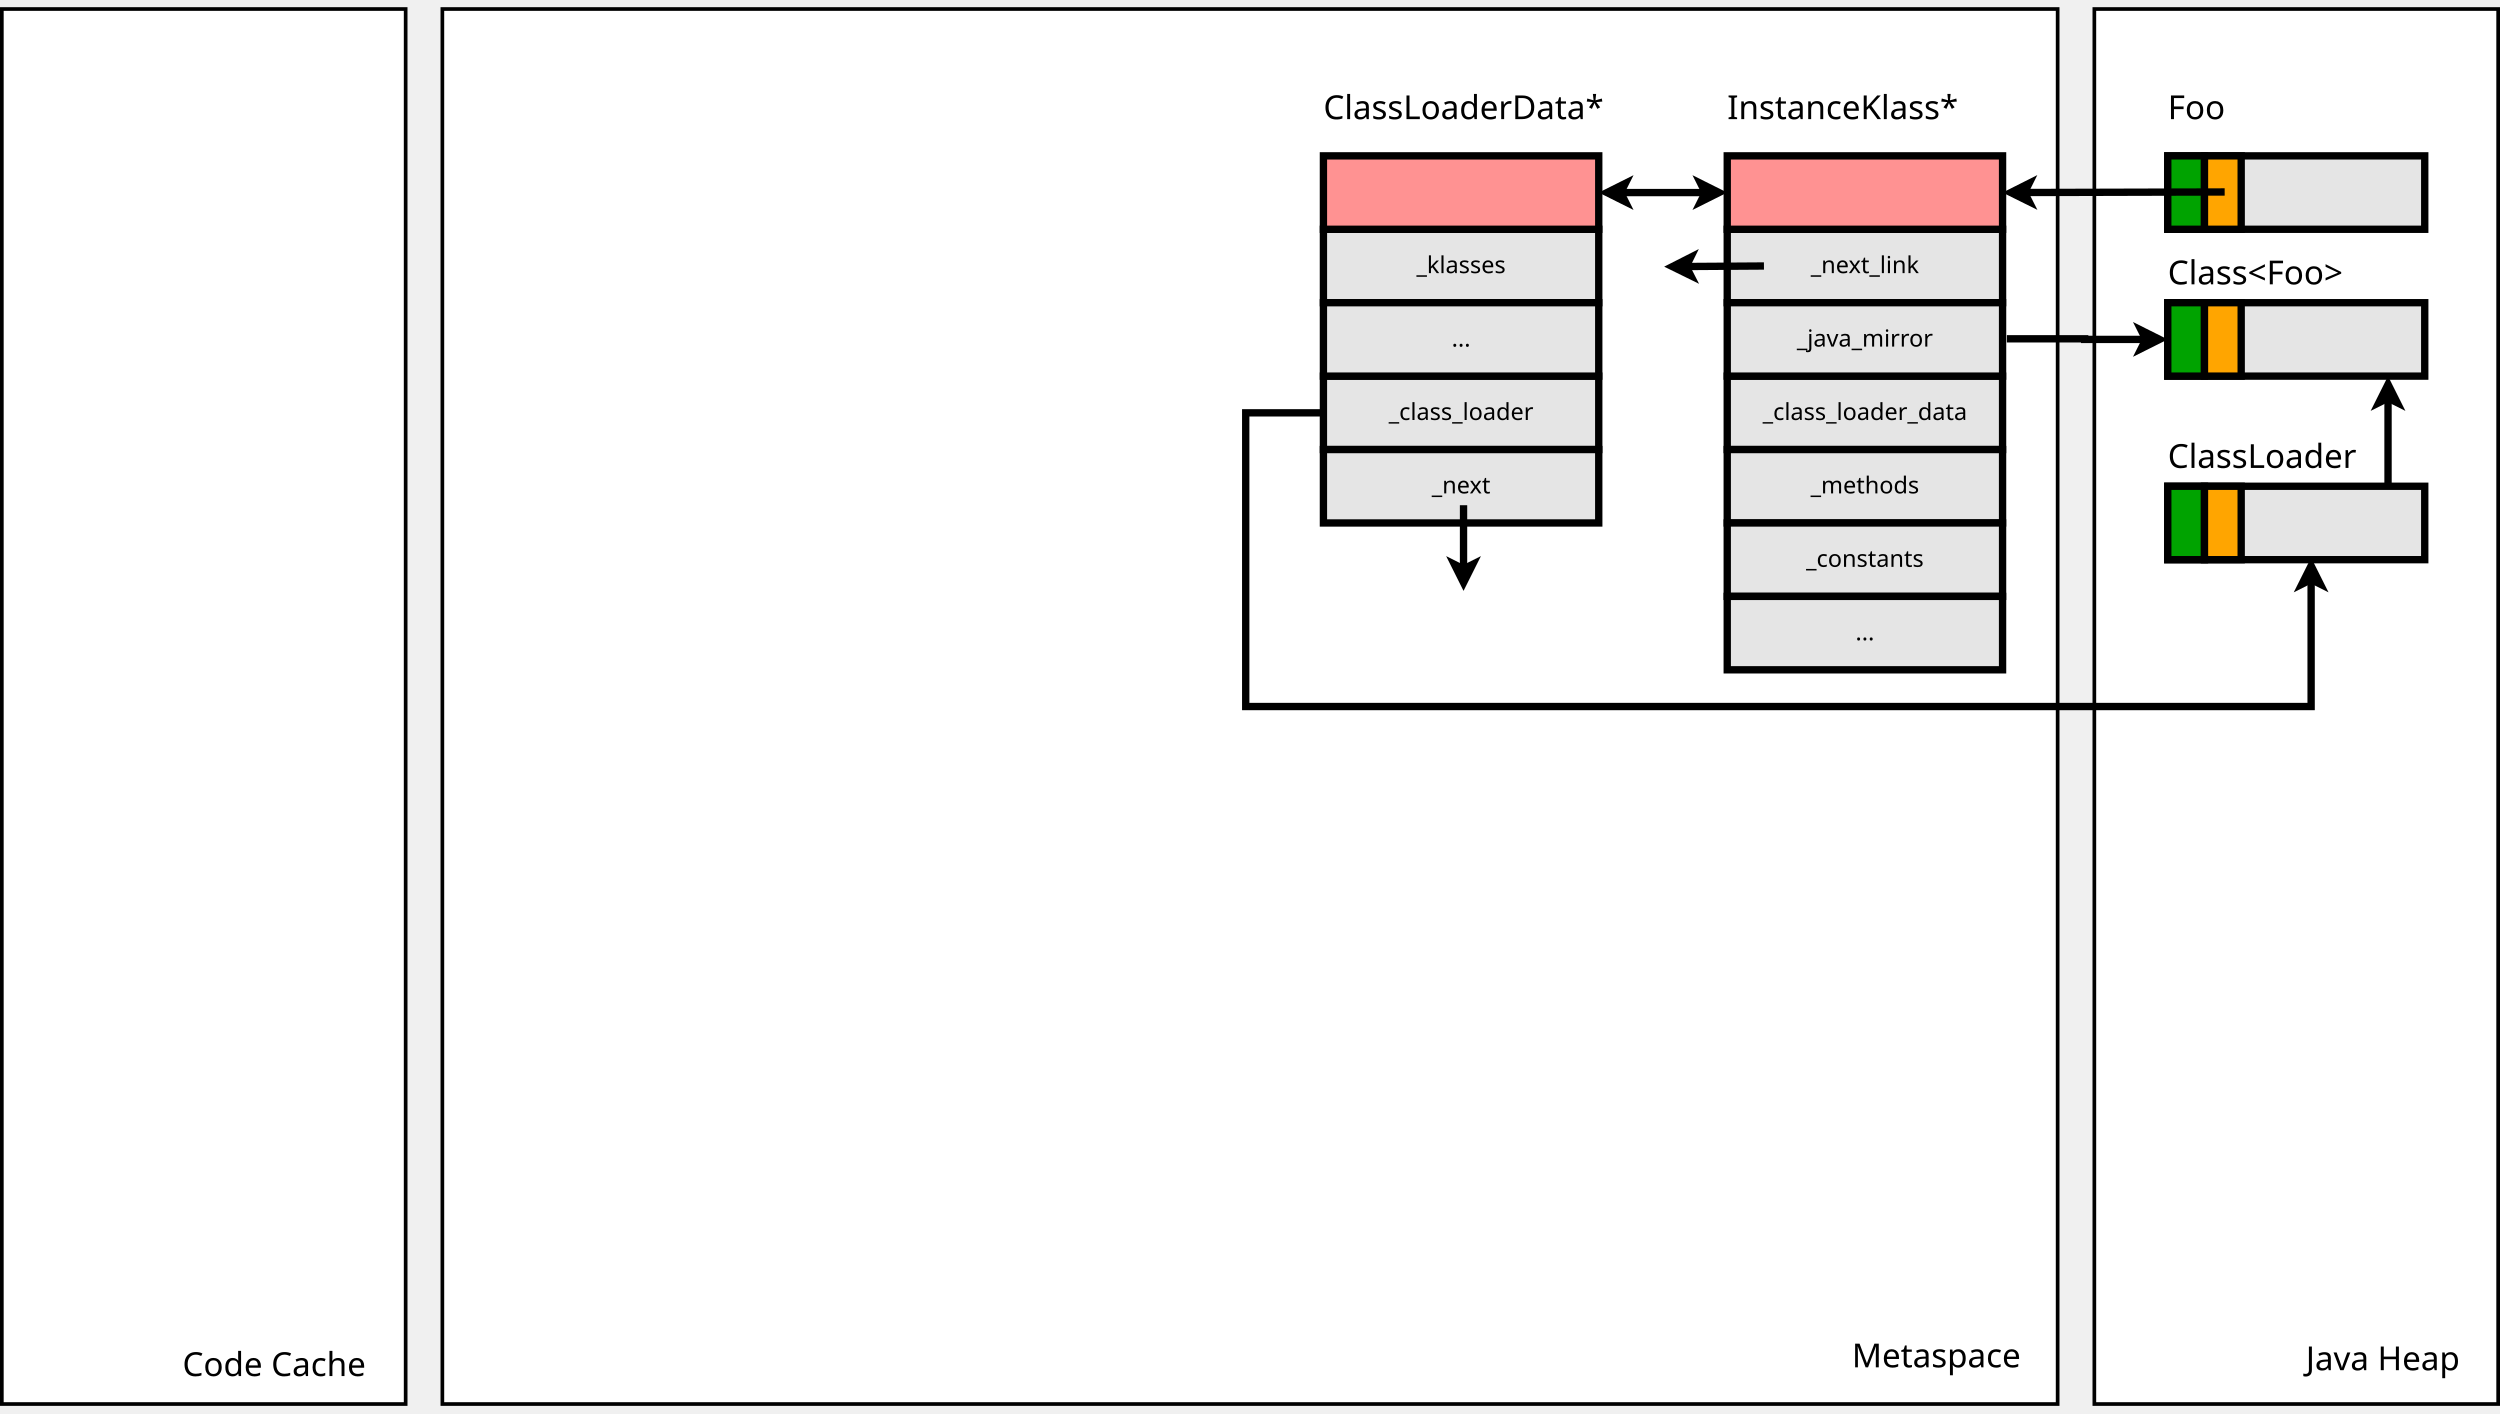
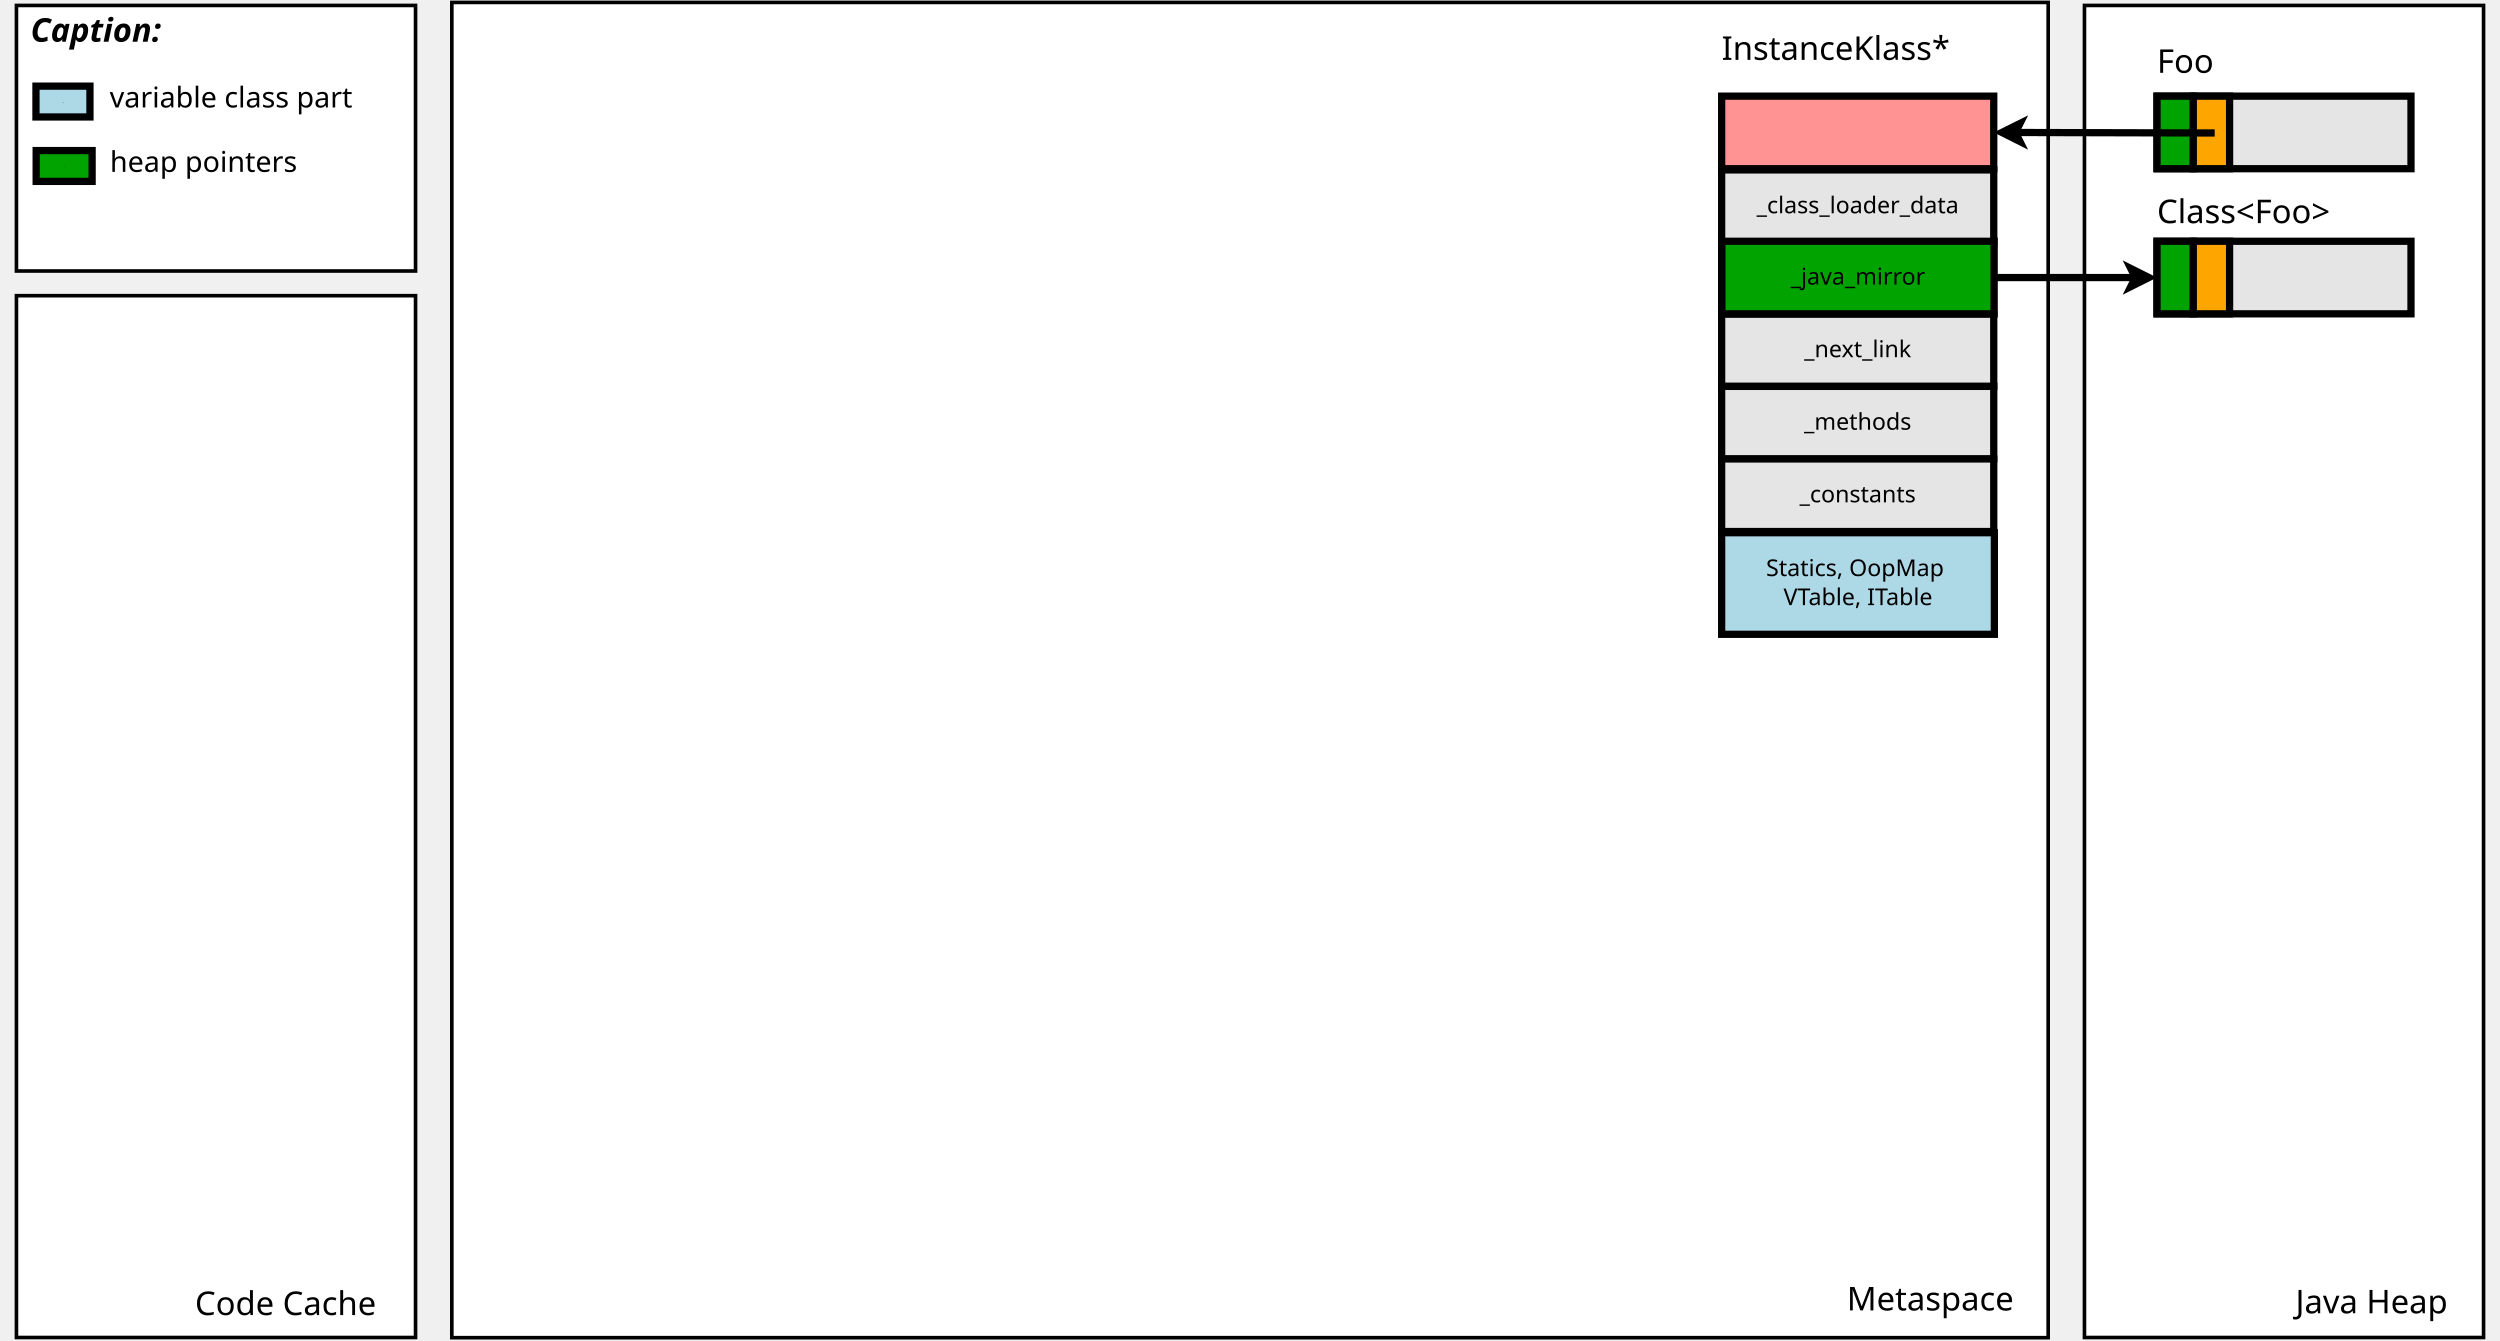
- <svg xmlns="http://www.w3.org/2000/svg" width="69cm" height="39cm" viewBox="-181 -61 1362 762">
+ <svg xmlns="http://www.w3.org/2000/svg" width="69cm" height="37cm" viewBox="-181 -33 1362 739">
  <text font-size="12.8" style="fill: #000000;text-anchor:start;font-family:sans-serif;font-style:normal;font-weight:normal" x="-50" y="280">
    <tspan x="-50" y="280" />
  </text>
-   <text font-size="12.8" style="fill: #000000;text-anchor:start;font-family:sans-serif;font-style:normal;font-weight:normal" x="-70" y="320">
-     <tspan x="-70" y="320" />
-   </text>
-   <g>
-     <g>
-       <rect style="fill: #ffffff" x="60" y="-60" width="880" height="760" />
-       <rect style="fill: none; fill-opacity:0; stroke-width: 2; stroke: #000000" x="60" y="-60" width="880" height="760" />
-     </g>
-     <text font-size="18.062" style="fill: #000000;text-anchor:start;font-family:sans-serif;font-style:normal;font-weight:normal" x="827.928" y="680">
-       <tspan x="827.928" y="680">Metaspace</tspan>
-     </text>
-   </g>
-   <g>
-     <rect style="fill: #ffffff" x="-180" y="-60" width="220" height="760" />
-     <rect style="fill: none; fill-opacity:0; stroke-width: 2; stroke: #000000" x="-180" y="-60" width="220" height="760" />
-     <text font-size="12.8" style="fill: #000000;text-anchor:middle;font-family:sans-serif;font-style:normal;font-weight:normal" x="-70" y="323.9">
-       <tspan x="-70" y="323.9" />
-     </text>
-   </g>
-   <text font-size="18.062" style="fill: #000000;text-anchor:start;font-family:sans-serif;font-style:normal;font-weight:normal" x="-81.586" y="684.757">
-     <tspan x="-81.586" y="684.757">Code Cache</tspan>
-   </text>
-   <g>
-     <g>
-       <rect style="fill: #ffffff" x="960" y="-60" width="220" height="760" />
-       <rect style="fill: none; fill-opacity:0; stroke-width: 2; stroke: #000000" x="960" y="-60" width="220" height="760" />
-     </g>
-     <text font-size="18.062" style="fill: #000000;text-anchor:start;font-family:sans-serif;font-style:normal;font-weight:normal" x="1075.24" y="681.586">
-       <tspan x="1075.24" y="681.586">Java Heap</tspan>
-     </text>
-   </g>
-   <g>
-     <text font-size="18.062" style="fill: #000000;text-anchor:start;font-family:sans-serif;font-style:normal;font-weight:normal" x="1000" y="0">
-       <tspan x="1000" y="0">Foo</tspan>
+   <text font-size="12.8" style="fill: #000000;text-anchor:start;font-family:sans-serif;font-style:normal;font-weight:normal" x="-70" y="417.154">
+     <tspan x="-70" y="417.154" />
+   </text>
+   <g>
+     <rect style="fill: #ffffff" x="60" y="-31.662" width="880" height="736.067" />
+     <rect style="fill: none; fill-opacity:0; stroke-width: 2; stroke: #000000" x="60" y="-31.662" width="880" height="736.067" />
+   </g>
+   <text font-size="18.062" style="fill: #000000;text-anchor:start;font-family:sans-serif;font-style:normal;font-weight:normal" x="829.03" y="689.372">
+     <tspan x="829.03" y="689.372">Metaspace</tspan>
+   </text>
+   <g>
+     <rect style="fill: #ffffff" x="-180" y="130" width="220" height="574.306" />
+     <rect style="fill: none; fill-opacity:0; stroke-width: 2; stroke: #000000" x="-180" y="130" width="220" height="574.306" />
+     <text font-size="12.8" style="fill: #000000;text-anchor:middle;font-family:sans-serif;font-style:normal;font-weight:normal" x="-70" y="421.053">
+       <tspan x="-70" y="421.053" />
+     </text>
+   </g>
+   <text font-size="18.062" style="fill: #000000;text-anchor:start;font-family:sans-serif;font-style:normal;font-weight:normal" x="-81.586" y="691.922">
+     <tspan x="-81.586" y="691.922">Code Cache</tspan>
+   </text>
+   <g>
+     <rect style="fill: #ffffff" x="960" y="-30" width="220" height="734.306" />
+     <rect style="fill: none; fill-opacity:0; stroke-width: 2; stroke: #000000" x="960" y="-30" width="220" height="734.306" />
+   </g>
+   <text font-size="18.062" style="fill: #000000;text-anchor:start;font-family:sans-serif;font-style:normal;font-weight:normal" x="1076.35" y="690.958">
+     <tspan x="1076.35" y="690.958">Java Heap</tspan>
+   </text>
+   <g>
+     <rect style="fill: #ffffff" x="-180" y="-30" width="220" height="146.389" />
+     <rect style="fill: none; fill-opacity:0; stroke-width: 2; stroke: #000000" x="-180" y="-30" width="220" height="146.389" />
+     <text font-size="12.8" style="fill: #000000;text-anchor:middle;font-family:sans-serif;font-style:normal;font-weight:normal" x="-70" y="47.094">
+       <tspan x="-70" y="47.094" />
+     </text>
+   </g>
+   <g>
+     <text font-size="18.062" style="fill: #000000;text-anchor:start;font-family:sans-serif;font-style:normal;font-weight:normal" x="1000" y="7.144">
+       <tspan x="1000" y="7.144">Foo</tspan>
    </text>
    <g>
      <g>
        <rect style="fill: #e5e5e5" x="1000" y="20" width="140" height="40" />
        <rect style="fill: none; fill-opacity:0; stroke-width: 4; stroke: #000000" x="1000" y="20" width="140" height="40" />
        <text font-size="12.8" style="fill: #000000;text-anchor:middle;font-family:sans-serif;font-style:normal;font-weight:normal" x="1070" y="43.9">
          <tspan x="1070" y="43.9" />
        </text>
      </g>
      <g>
        <rect style="fill: #00a300" x="1000" y="20" width="20" height="40" />
        <rect style="fill: none; fill-opacity:0; stroke-width: 4; stroke: #000000" x="1000" y="20" width="20" height="40" />
        <text font-size="12.8" style="fill: #000000;text-anchor:middle;font-family:sans-serif;font-style:normal;font-weight:normal" x="1010" y="43.9">
          <tspan x="1010" y="43.9" />
        </text>
      </g>
      <g>
        <rect style="fill: #ffa500" x="1020" y="20" width="20" height="40" />
        <rect style="fill: none; fill-opacity:0; stroke-width: 4; stroke: #000000" x="1020" y="20" width="20" height="40" />
        <text font-size="12.8" style="fill: #000000;text-anchor:middle;font-family:sans-serif;font-style:normal;font-weight:normal" x="1030" y="43.9">
          <tspan x="1030" y="43.9" />
        </text>
      </g>
    </g>
  </g>
  <g>
-     <line style="fill: none; fill-opacity:0; stroke-width: 4; stroke: #000000" x1="1031" y1="39.667" x2="921.972" y2="39.967" />
-     <polygon style="fill: #000000" points="914.472,39.988 924.458,34.96 921.972,39.967 924.486,44.96 " />
-     <polygon style="fill: none; fill-opacity:0; stroke-width: 4; stroke: #000000" points="914.472,39.988 924.458,34.96 921.972,39.967 924.486,44.96 " />
-   </g>
-   <g>
-     <rect style="fill: #e5e5e5" x="760" y="60" width="150" height="40" />
-     <rect style="fill: none; fill-opacity:0; stroke-width: 4; stroke: #000000" x="760" y="60" width="150" height="40" />
-     <text font-size="12.8" style="fill: #000000;text-anchor:middle;font-family:sans-serif;font-style:normal;font-weight:normal" x="835" y="83.9">
-       <tspan x="835" y="83.9">_next_link</tspan>
+     <rect style="fill: #e5e5e5" x="760" y="140" width="150" height="40" />
+     <rect style="fill: none; fill-opacity:0; stroke-width: 4; stroke: #000000" x="760" y="140" width="150" height="40" />
+     <text font-size="12.8" style="fill: #000000;text-anchor:middle;font-family:sans-serif;font-style:normal;font-weight:normal" x="835" y="163.9">
+       <tspan x="835" y="163.9">_next_link</tspan>
    </text>
  </g>
  <g>
    <rect style="fill: #ff9292" x="760" y="20" width="150" height="40" />
    <rect style="fill: none; fill-opacity:0; stroke-width: 4; stroke: #000000" x="760" y="20" width="150" height="40" />
    <text font-size="12.8" style="fill: #000000;text-anchor:middle;font-family:sans-serif;font-style:normal;font-weight:normal" x="835" y="43.9">
      <tspan x="835" y="43.9" />
    </text>
  </g>
  <g>
-     <rect style="fill: #e5e5e5" x="760" y="140" width="150" height="40" />
-     <rect style="fill: none; fill-opacity:0; stroke-width: 4; stroke: #000000" x="760" y="140" width="150" height="40" />
-     <text font-size="12.8" style="fill: #000000;text-anchor:middle;font-family:sans-serif;font-style:normal;font-weight:normal" x="835" y="163.9">
-       <tspan x="835" y="163.9">_class_loader_data</tspan>
-     </text>
-   </g>
-   <g>
    <rect style="fill: #e5e5e5" x="760" y="180" width="150" height="40" />
    <rect style="fill: none; fill-opacity:0; stroke-width: 4; stroke: #000000" x="760" y="180" width="150" height="40" />
    <text font-size="12.8" style="fill: #000000;text-anchor:middle;font-family:sans-serif;font-style:normal;font-weight:normal" x="835" y="203.9">
      <tspan x="835" y="203.9">_methods</tspan>
    </text>
  </g>
  <g>
    <rect style="fill: #e5e5e5" x="760" y="220" width="150" height="40" />
    <rect style="fill: none; fill-opacity:0; stroke-width: 4; stroke: #000000" x="760" y="220" width="150" height="40" />
    <text font-size="12.8" style="fill: #000000;text-anchor:middle;font-family:sans-serif;font-style:normal;font-weight:normal" x="835" y="243.9">
      <tspan x="835" y="243.9">_constants</tspan>
    </text>
  </g>
  <g>
    <rect style="fill: #e5e5e5" x="760" y="100" width="150" height="40" />
    <rect style="fill: none; fill-opacity:0; stroke-width: 4; stroke: #000000" x="760" y="100" width="150" height="40" />
    <text font-size="12.8" style="fill: #000000;text-anchor:middle;font-family:sans-serif;font-style:normal;font-weight:normal" x="835" y="123.9">
      <tspan x="835" y="123.9">_java_mirror</tspan>
    </text>
  </g>
-   <g>
-     <rect style="fill: #e5e5e5" x="760" y="260" width="150" height="40" />
-     <rect style="fill: none; fill-opacity:0; stroke-width: 4; stroke: #000000" x="760" y="260" width="150" height="40" />
-     <text font-size="12.8" style="fill: #000000;text-anchor:middle;font-family:sans-serif;font-style:normal;font-weight:normal" x="835" y="283.9">
-       <tspan x="835" y="283.9">...</tspan>
-     </text>
-   </g>
-   <text font-size="18.062" style="fill: #000000;text-anchor:start;font-family:sans-serif;font-style:normal;font-weight:normal" x="760" y="-1.15463e-13">
-     <tspan x="760" y="-1.15463e-13">InstanceKlass*</tspan>
-   </text>
-   <text font-size="12.8" style="fill: #000000;text-anchor:start;font-family:sans-serif;font-style:normal;font-weight:normal" x="835" y="80">
-     <tspan x="835" y="80" />
-   </text>
-   <g>
-     <line style="fill: none; fill-opacity:0; stroke-width: 4; stroke: #000000" x1="780" y1="80" x2="737.61" y2="80.281" />
-     <polygon style="fill: #000000" points="730.11,80.33 740.076,75.264 737.61,80.281 740.143,85.264 " />
-     <polygon style="fill: none; fill-opacity:0; stroke-width: 4; stroke: #000000" points="730.11,80.33 740.076,75.264 737.61,80.281 740.143,85.264 " />
-   </g>
-   <g>
-     <polyline style="fill: none; fill-opacity:0; stroke-width: 4; stroke: #000000" points="912.333,119.667 954.734,119.667 954.734,120 988.028,120 " />
-     <polygon style="fill: #000000" points="995.528,120 985.528,125 988.028,120 985.528,115 " />
-     <polygon style="fill: none; fill-opacity:0; stroke-width: 4; stroke: #000000" points="995.528,120 985.528,125 988.028,120 985.528,115 " />
+   <text font-size="18.062" style="fill: #000000;text-anchor:start;font-family:sans-serif;font-style:normal;font-weight:normal" x="760" y="0">
+     <tspan x="760" y="0">InstanceKlass*</tspan>
+   </text>
+   <text font-size="12.8" style="fill: #000000;text-anchor:start;font-family:sans-serif;font-style:normal;font-weight:normal" x="835" y="160">
+     <tspan x="835" y="160" />
+   </text>
+   <g>
+     <rect style="fill: #e5e5e5" x="760" y="60.667" width="150" height="40" />
+     <rect style="fill: none; fill-opacity:0; stroke-width: 4; stroke: #000000" x="760" y="60.667" width="150" height="40" />
+     <text font-size="12.8" style="fill: #000000;text-anchor:middle;font-family:sans-serif;font-style:normal;font-weight:normal" x="835" y="84.567">
+       <tspan x="835" y="84.567">_class_loader_data</tspan>
+     </text>
+   </g>
+   <g>
+     <line style="fill: none; fill-opacity:0; stroke-width: 4; stroke: #000000" x1="1031.79" y1="40.314" x2="921.972" y2="40.031" />
+     <polygon style="fill: #000000" points="914.472,40.011 924.485,35.037 921.972,40.031 924.459,45.037 " />
+     <polygon style="fill: none; fill-opacity:0; stroke-width: 4; stroke: #000000" points="914.472,40.011 924.485,35.037 921.972,40.031 924.459,45.037 " />
+   </g>
+   <g>
+     <rect style="fill: #add8e6" x="760" y="260.666" width="150.333" height="56" />
+     <rect style="fill: none; fill-opacity:0; stroke-width: 4; stroke: #000000" x="760" y="260.666" width="150.333" height="56" />
+     <text font-size="12.8" style="fill: #000000;text-anchor:middle;font-family:sans-serif;font-style:normal;font-weight:normal" x="835.167" y="284.566">
+       <tspan x="835.167" y="284.566">Statics, OopMap</tspan>
+       <tspan x="835.167" y="300.566">VTable, ITable</tspan>
+     </text>
+   </g>
+   <g>
+     <text font-size="18.062" style="fill: #000000;text-anchor:start;font-family:sans-serif;font-style:italic;font-weight:700" x="-172.205" y="-10">
+       <tspan x="-172.205" y="-10">Caption:</tspan>
+     </text>
+     <g>
+       <g>
+         <rect style="fill: #add8e6" x="-169.247" y="14.481" width="29.771" height="16.997" />
+         <rect style="fill: none; fill-opacity:0; stroke-width: 4; stroke: #000000" x="-169.247" y="14.481" width="29.771" height="16.997" />
+         <text font-size="1.6" style="fill: #000000;text-anchor:middle;font-family:sans-serif;font-style:normal;font-weight:normal" x="-154.361" y="23.48">
+           <tspan x="-154.361" y="23.48">...</tspan>
+         </text>
+       </g>
+       <text font-size="15.804" style="fill: #000000;text-anchor:start;font-family:sans-serif;font-style:normal;font-weight:normal" x="-128.587" y="26.238">
+         <tspan x="-128.587" y="26.238">variable class part</tspan>
+       </text>
+       <text font-size="12.8" style="fill: #000000;text-anchor:start;font-family:sans-serif;font-style:normal;font-weight:normal" x="-102.383" y="14.447">
+         <tspan x="-102.383" y="14.447" />
+       </text>
+     </g>
  </g>
  <g>
    <g>
      <g>
        <rect style="fill: #e5e5e5" x="1000" y="100" width="140" height="40" />
        <rect style="fill: none; fill-opacity:0; stroke-width: 4; stroke: #000000" x="1000" y="100" width="140" height="40" />
        <text font-size="12.8" style="fill: #000000;text-anchor:middle;font-family:sans-serif;font-style:normal;font-weight:normal" x="1070" y="123.9">
          <tspan x="1070" y="123.9" />
        </text>
      </g>
      <g>
        <rect style="fill: #00a300" x="1000" y="100" width="20" height="40" />
        <rect style="fill: none; fill-opacity:0; stroke-width: 4; stroke: #000000" x="1000" y="100" width="20" height="40" />
        <text font-size="12.8" style="fill: #000000;text-anchor:middle;font-family:sans-serif;font-style:normal;font-weight:normal" x="1010" y="123.9">
          <tspan x="1010" y="123.9" />
        </text>
      </g>
      <g>
        <rect style="fill: #ffa500" x="1020" y="100" width="20" height="40" />
        <rect style="fill: none; fill-opacity:0; stroke-width: 4; stroke: #000000" x="1020" y="100" width="20" height="40" />
        <text font-size="12.8" style="fill: #000000;text-anchor:middle;font-family:sans-serif;font-style:normal;font-weight:normal" x="1030" y="123.9">
          <tspan x="1030" y="123.9" />
        </text>
      </g>
    </g>
    <text font-size="18.062" style="fill: #000000;text-anchor:start;font-family:sans-serif;font-style:normal;font-weight:normal" x="1000" y="90">
      <tspan x="1000" y="90">Class&lt;Foo&gt;</tspan>
    </text>
  </g>
  <g>
-     <polyline style="fill: none; fill-opacity:0; stroke-width: 4; stroke: #000000" points="701.972,40 720,40 720,40 748.028,40 " />
-     <polygon style="fill: #000000" points="694.472,40 704.472,35 701.972,40 704.472,45 " />
-     <polygon style="fill: none; fill-opacity:0; stroke-width: 4; stroke: #000000" points="694.472,40 704.472,35 701.972,40 704.472,45 " />
-     <polygon style="fill: #000000" points="755.528,40 745.528,45 748.028,40 745.528,35 " />
-     <polygon style="fill: none; fill-opacity:0; stroke-width: 4; stroke: #000000" points="755.528,40 745.528,45 748.028,40 745.528,35 " />
-   </g>
-   <g>
-     <polyline style="fill: none; fill-opacity:0; stroke-width: 4; stroke: #000000" points="690,160 497.667,160 497.667,320 1078.1,320 1078.1,250.819 " />
-     <polygon style="fill: #000000" points="1078.1,243.319 1083.1,253.319 1078.1,250.819 1073.1,253.319 " />
-     <polygon style="fill: none; fill-opacity:0; stroke-width: 4; stroke: #000000" points="1078.1,243.319 1083.1,253.319 1078.1,250.819 1073.1,253.319 " />
-   </g>
-   <g>
-     <g>
-       <rect style="fill: #e5e5e5" x="540" y="60" width="150" height="40" />
-       <rect style="fill: none; fill-opacity:0; stroke-width: 4; stroke: #000000" x="540" y="60" width="150" height="40" />
-       <text font-size="12.8" style="fill: #000000;text-anchor:middle;font-family:sans-serif;font-style:normal;font-weight:normal" x="615" y="83.9">
-         <tspan x="615" y="83.9">_klasses</tspan>
+     <polyline style="fill: none; fill-opacity:0; stroke-width: 4; stroke: #000000" points="910,120 955.438,120 955.438,120 988.028,120 " />
+     <polygon style="fill: #000000" points="995.528,120 985.528,125 988.028,120 985.528,115 " />
+     <polygon style="fill: none; fill-opacity:0; stroke-width: 4; stroke: #000000" points="995.528,120 985.528,125 988.028,120 985.528,115 " />
+   </g>
+   <g>
+     <rect style="fill: #00a300" x="760.147" y="100.002" width="150" height="40" />
+     <rect style="fill: none; fill-opacity:0; stroke-width: 4; stroke: #000000" x="760.147" y="100.002" width="150" height="40" />
+     <text font-size="12.8" style="fill: #000000;text-anchor:middle;font-family:sans-serif;font-style:normal;font-weight:normal" x="835.147" y="123.902">
+       <tspan x="835.147" y="123.902">_java_mirror</tspan>
+     </text>
+   </g>
+   <g>
+     <g>
+       <rect style="fill: #00a300" x="-169.129" y="50" width="30.842" height="16.997" />
+       <rect style="fill: none; fill-opacity:0; stroke-width: 4; stroke: #000000" x="-169.129" y="50" width="30.842" height="16.997" />
+       <text font-size="1.6" style="fill: #000000;text-anchor:middle;font-family:sans-serif;font-style:normal;font-weight:normal" x="-153.708" y="58.999">
+         <tspan x="-153.708" y="58.999">...</tspan>
      </text>
    </g>
-     <g>
-       <rect style="fill: #ff9292" x="540" y="20" width="150" height="40" />
-       <rect style="fill: none; fill-opacity:0; stroke-width: 4; stroke: #000000" x="540" y="20" width="150" height="40" />
-       <text font-size="12.8" style="fill: #000000;text-anchor:middle;font-family:sans-serif;font-style:normal;font-weight:normal" x="615" y="43.9">
-         <tspan x="615" y="43.9" />
-       </text>
-     </g>
-     <g>
-       <rect style="fill: #e5e5e5" x="540" y="140" width="150" height="40" />
-       <rect style="fill: none; fill-opacity:0; stroke-width: 4; stroke: #000000" x="540" y="140" width="150" height="40" />
-       <text font-size="12.8" style="fill: #000000;text-anchor:middle;font-family:sans-serif;font-style:normal;font-weight:normal" x="615" y="163.9">
-         <tspan x="615" y="163.9">_class_loader</tspan>
-       </text>
-     </g>
-     <g>
-       <rect style="fill: #e5e5e5" x="540" y="100" width="150" height="40" />
-       <rect style="fill: none; fill-opacity:0; stroke-width: 4; stroke: #000000" x="540" y="100" width="150" height="40" />
-       <text font-size="12.8" style="fill: #000000;text-anchor:middle;font-family:sans-serif;font-style:normal;font-weight:normal" x="615" y="123.9">
-         <tspan x="615" y="123.9">...</tspan>
-       </text>
-     </g>
-     <g>
-       <rect style="fill: #e5e5e5" x="540" y="180" width="150" height="40" />
-       <rect style="fill: none; fill-opacity:0; stroke-width: 4; stroke: #000000" x="540" y="180" width="150" height="40" />
-       <text font-size="12.8" style="fill: #000000;text-anchor:middle;font-family:sans-serif;font-style:normal;font-weight:normal" x="615" y="203.9">
-         <tspan x="615" y="203.9">_next</tspan>
-       </text>
-     </g>
-     <text font-size="18.062" style="fill: #000000;text-anchor:start;font-family:sans-serif;font-style:normal;font-weight:normal" x="540" y="-1.77636e-14">
-       <tspan x="540" y="-1.77636e-14">ClassLoaderData*</tspan>
-     </text>
-     <text font-size="12.8" style="fill: #000000;text-anchor:start;font-family:sans-serif;font-style:normal;font-weight:normal" x="640" y="80">
-       <tspan x="640" y="80" />
-     </text>
-     <text font-size="12.8" style="fill: #000000;text-anchor:start;font-family:sans-serif;font-style:normal;font-weight:normal" x="640" y="80">
-       <tspan x="640" y="80" />
-     </text>
-     <text font-size="12.8" style="fill: #000000;text-anchor:start;font-family:sans-serif;font-style:normal;font-weight:normal" x="600" y="80">
-       <tspan x="600" y="80" />
-     </text>
-     <text font-size="12.8" style="fill: #000000;text-anchor:start;font-family:sans-serif;font-style:normal;font-weight:normal" x="640" y="80">
-       <tspan x="640" y="80" />
-     </text>
-     <text font-size="12.8" style="fill: #000000;text-anchor:start;font-family:sans-serif;font-style:normal;font-weight:normal" x="640" y="80">
-       <tspan x="640" y="80" />
-     </text>
-     <text font-size="12.8" style="fill: #000000;text-anchor:start;font-family:sans-serif;font-style:normal;font-weight:normal" x="615" y="160">
-       <tspan x="615" y="160" />
-     </text>
-     <g>
-       <line style="fill: none; fill-opacity:0; stroke-width: 4; stroke: #000000" x1="616.333" y1="210.334" x2="616.333" y2="245.028" />
-       <polygon style="fill: #000000" points="616.333,252.528 611.333,242.528 616.333,245.028 621.333,242.528 " />
-       <polygon style="fill: none; fill-opacity:0; stroke-width: 4; stroke: #000000" points="616.333,252.528 611.333,242.528 616.333,245.028 621.333,242.528 " />
-     </g>
-   </g>
-   <g>
-     <g>
-       <g>
-         <rect style="fill: #e5e5e5" x="1000" y="200" width="140" height="40" />
-         <rect style="fill: none; fill-opacity:0; stroke-width: 4; stroke: #000000" x="1000" y="200" width="140" height="40" />
-         <text font-size="12.8" style="fill: #000000;text-anchor:middle;font-family:sans-serif;font-style:normal;font-weight:normal" x="1070" y="223.9">
-           <tspan x="1070" y="223.9" />
-         </text>
-       </g>
-       <text font-size="18.062" style="fill: #000000;text-anchor:start;font-family:sans-serif;font-style:normal;font-weight:normal" x="1000" y="190">
-         <tspan x="1000" y="190">ClassLoader</tspan>
-       </text>
-     </g>
-     <g>
-       <line style="fill: none; fill-opacity:0; stroke-width: 4; stroke: #000000" x1="1120" y1="200" x2="1120" y2="151.972" />
-       <polygon style="fill: #000000" points="1120,144.472 1125,154.472 1120,151.972 1115,154.472 " />
-       <polygon style="fill: none; fill-opacity:0; stroke-width: 4; stroke: #000000" points="1120,144.472 1125,154.472 1120,151.972 1115,154.472 " />
-     </g>
-     <g>
-       <rect style="fill: #00a300" x="1000" y="200" width="20" height="40" />
-       <rect style="fill: none; fill-opacity:0; stroke-width: 4; stroke: #000000" x="1000" y="200" width="20" height="40" />
-       <text font-size="12.8" style="fill: #000000;text-anchor:middle;font-family:sans-serif;font-style:normal;font-weight:normal" x="1010" y="223.9">
-         <tspan x="1010" y="223.9" />
-       </text>
-     </g>
-     <g>
-       <rect style="fill: #ffa500" x="1020" y="200" width="20" height="40" />
-       <rect style="fill: none; fill-opacity:0; stroke-width: 4; stroke: #000000" x="1020" y="200" width="20" height="40" />
-       <text font-size="12.8" style="fill: #000000;text-anchor:middle;font-family:sans-serif;font-style:normal;font-weight:normal" x="1030" y="223.9">
-         <tspan x="1030" y="223.9" />
-       </text>
-     </g>
+     <text font-size="15.804" style="fill: #000000;text-anchor:start;font-family:sans-serif;font-style:normal;font-weight:normal" x="-128.469" y="61.757">
+       <tspan x="-128.469" y="61.757">heap pointers</tspan>
+     </text>
  </g>
</svg>
